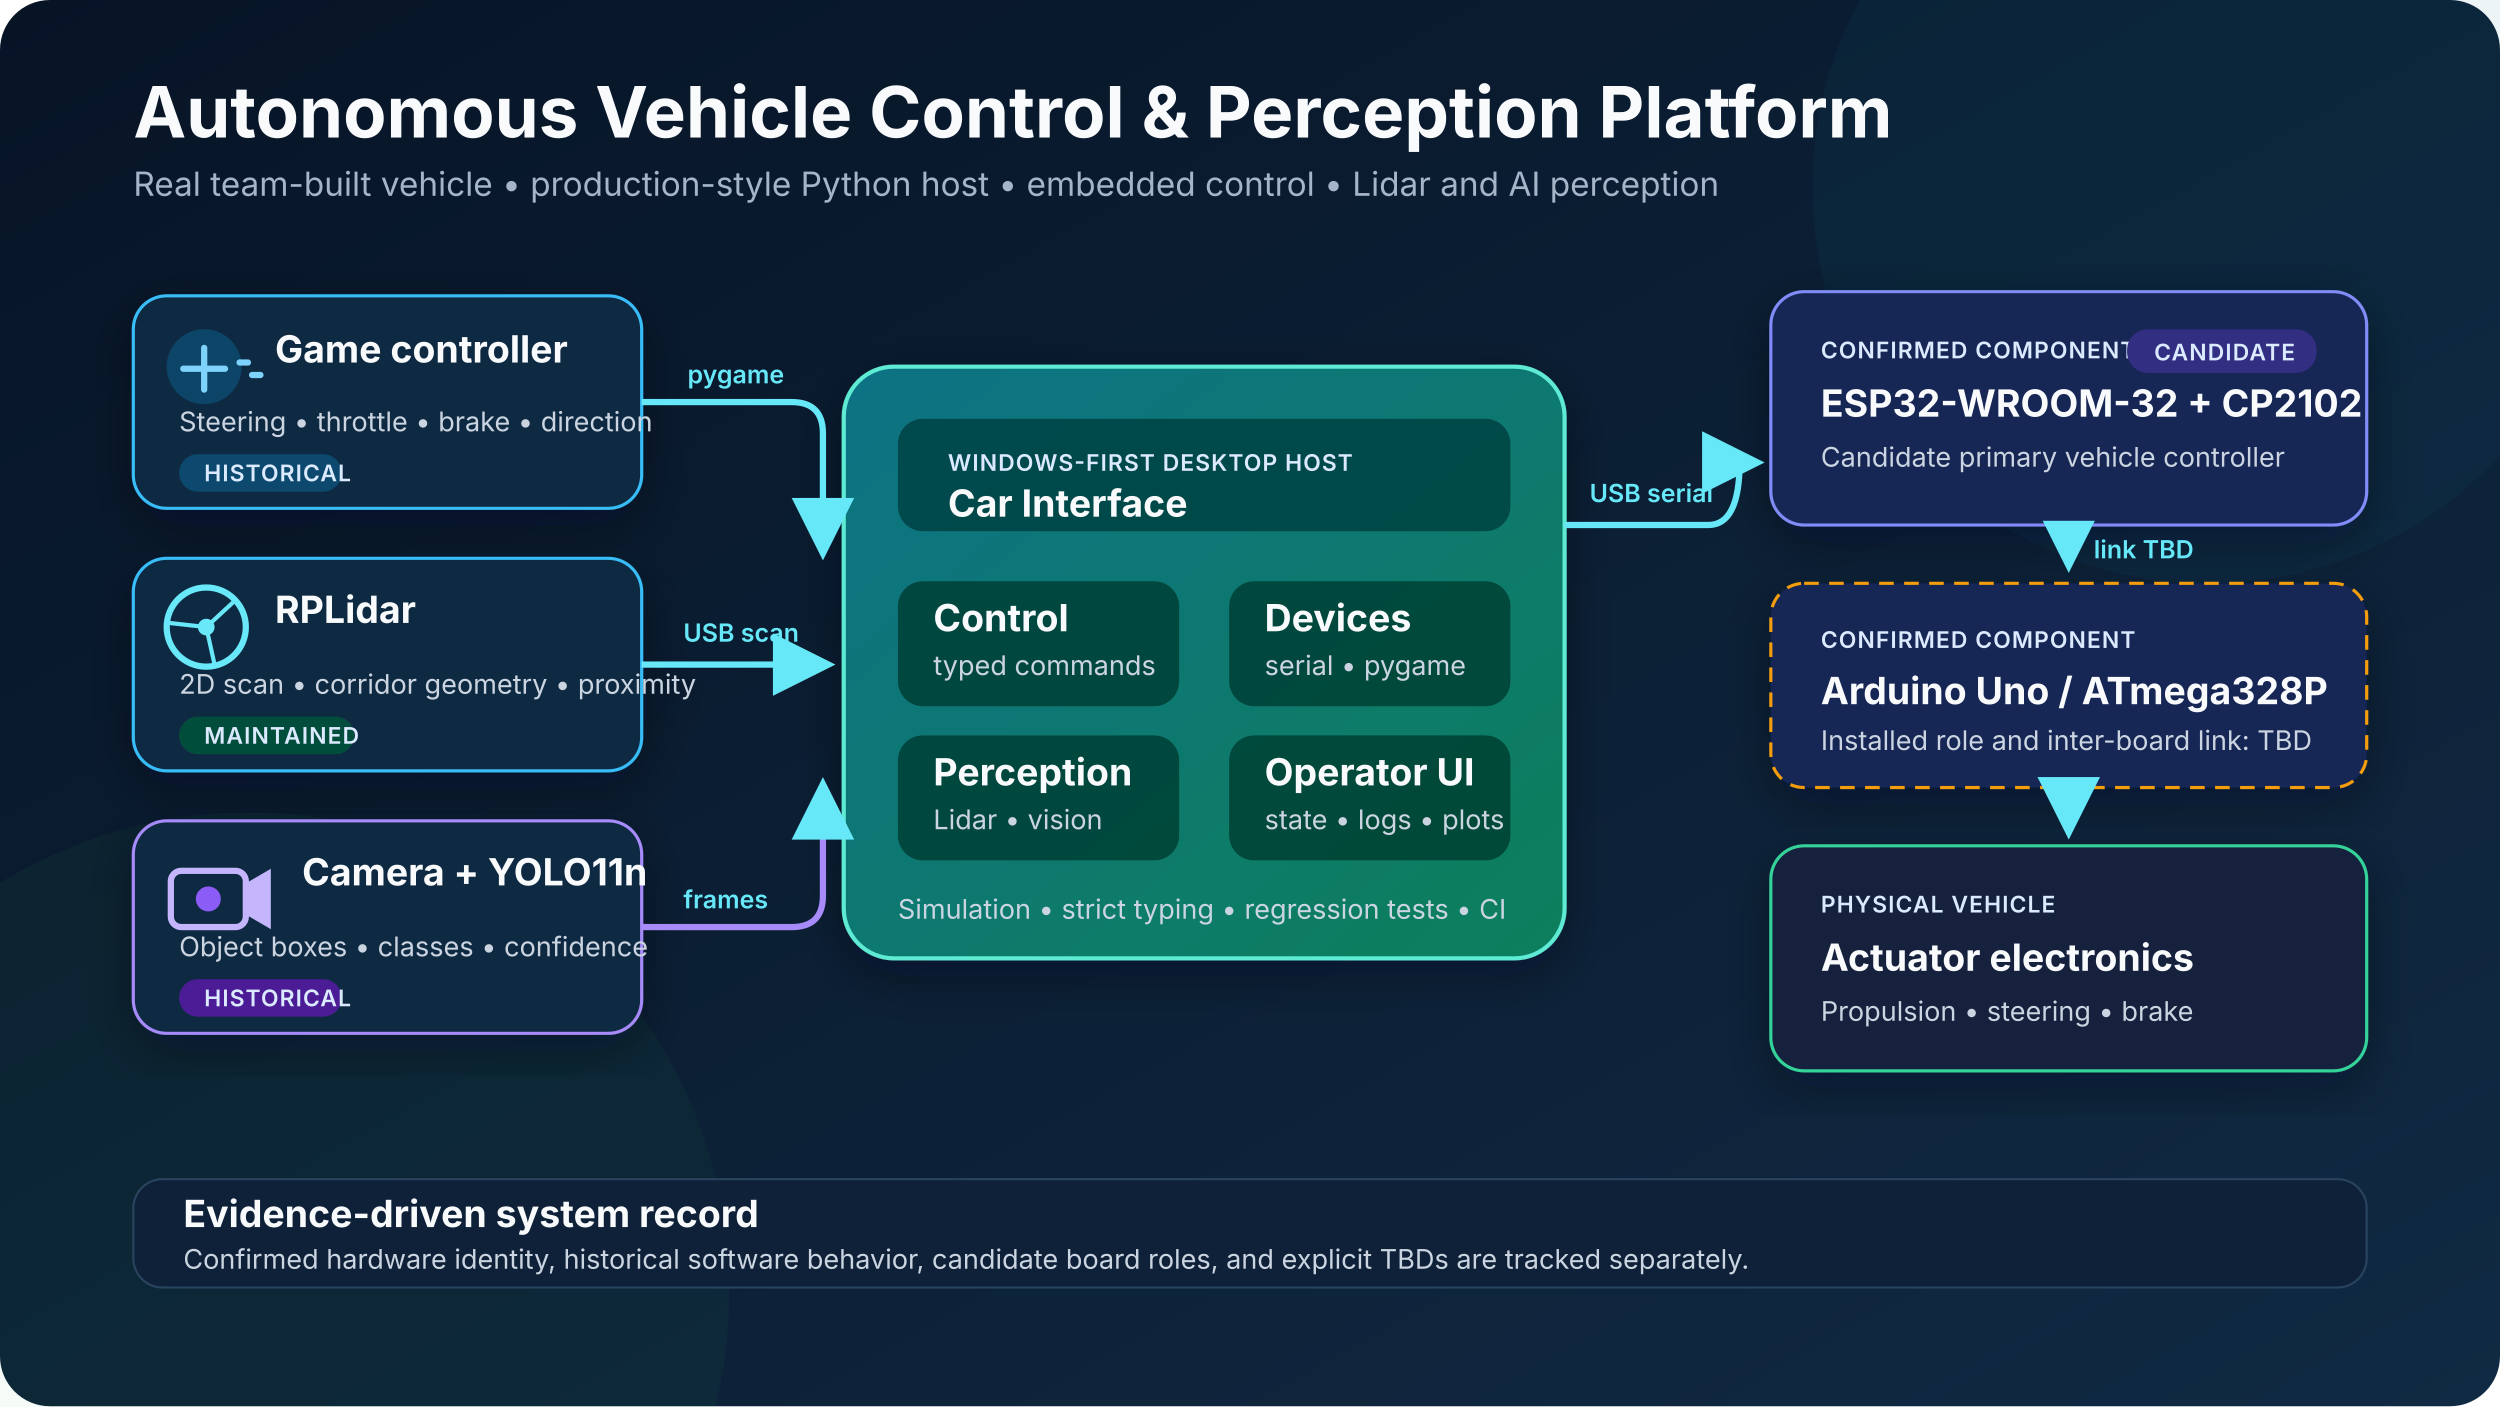
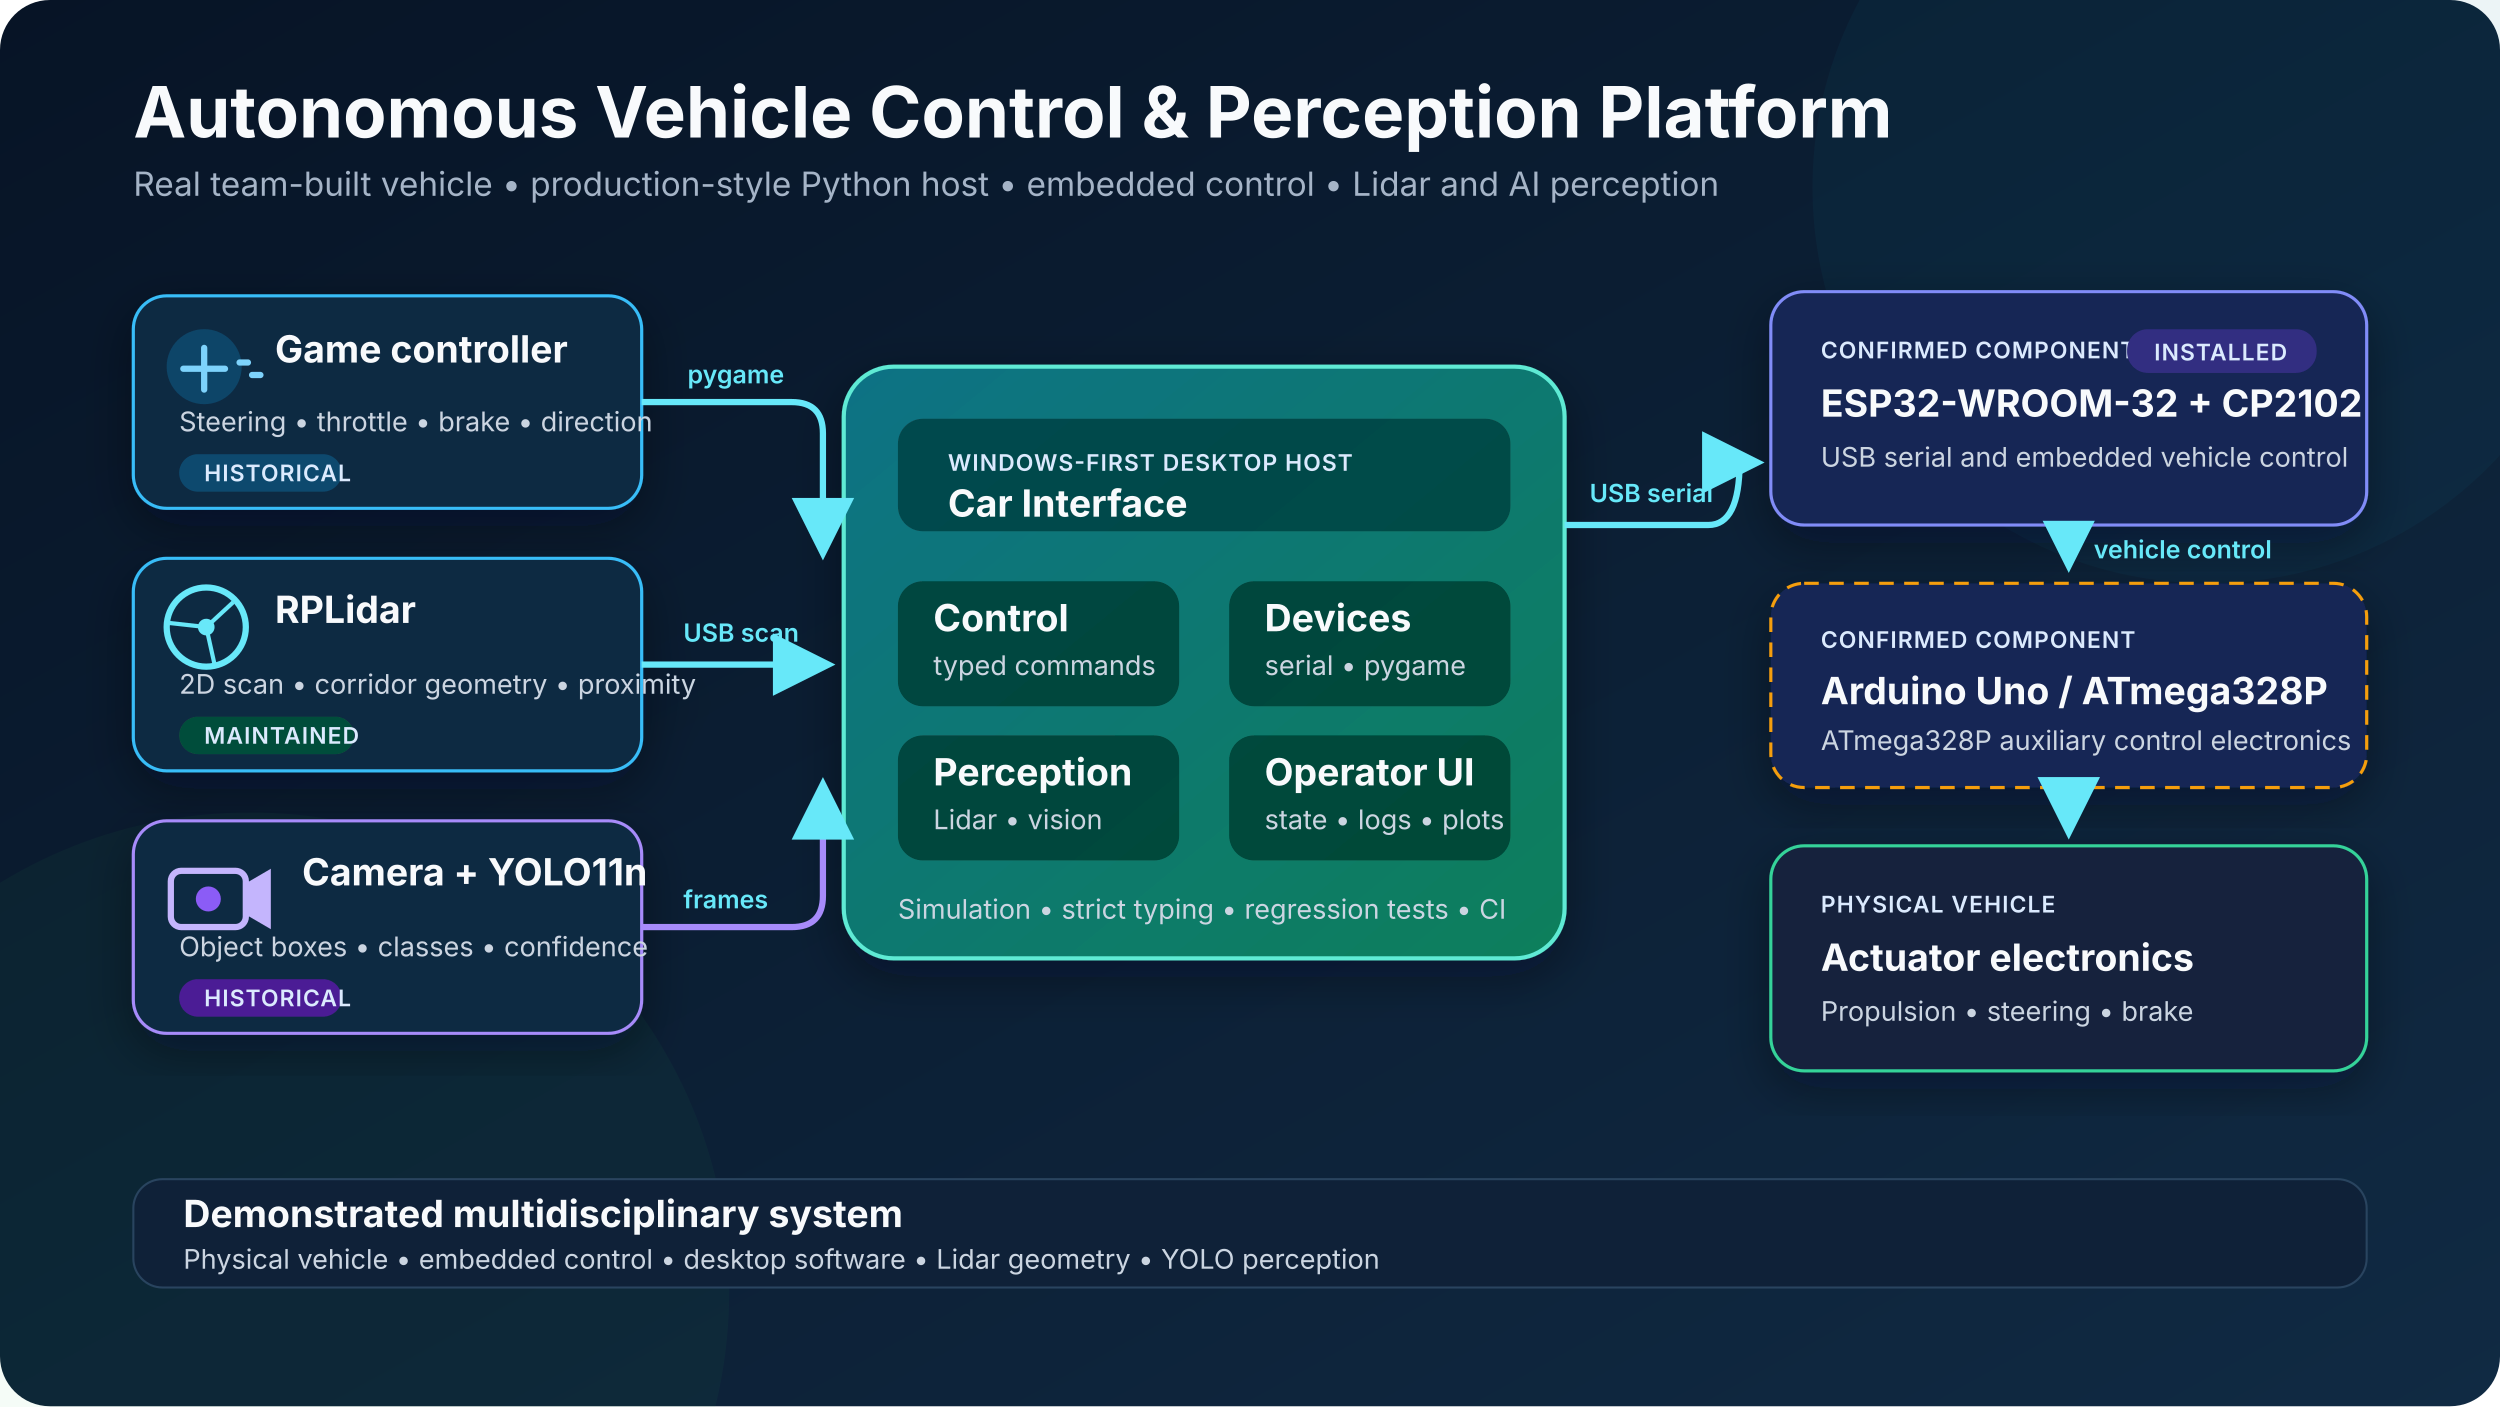
<svg xmlns="http://www.w3.org/2000/svg" width="1200" height="675" viewBox="0 0 1200 675" role="img" aria-labelledby="title desc">
  <defs>
    <linearGradient id="bg" x1="0" y1="0" x2="1" y2="1">
      <stop offset="0" stop-color="#071426" />
      <stop offset="1" stop-color="#102a43" />
    </linearGradient>
    <linearGradient id="host" x1="0" y1="0" x2="1" y2="1">
      <stop offset="0" stop-color="#0b7285" />
      <stop offset="1" stop-color="#087f5b" />
    </linearGradient>
    <filter id="shadow" x="-20%" y="-20%" width="140%" height="140%">
      <feDropShadow dx="0" dy="8" stdDeviation="12" flood-color="#020617" flood-opacity="0.38" />
    </filter>
    <marker id="arrow" markerWidth="10" markerHeight="10" refX="8" refY="5" orient="auto" markerUnits="strokeWidth">
      <path d="M0,0 L10,5 L0,10 Z" fill="#67e8f9" />
    </marker>
    <style>
      .title { font: 700 34px Inter,Segoe UI,Arial,sans-serif; fill: #f8fafc; }
      .subtitle { font: 400 16px Inter,Segoe UI,Arial,sans-serif; fill: #a5b4c7; }
      .heading { font: 700 18px Inter,Segoe UI,Arial,sans-serif; fill: #f8fafc; }
      .body { font: 400 13px Inter,Segoe UI,Arial,sans-serif; fill: #cbd5e1; }
      .small { font: 600 11px Inter,Segoe UI,Arial,sans-serif; fill: #dbeafe; letter-spacing: .5px; }
      .label { font: 600 12px Inter,Segoe UI,Arial,sans-serif; fill: #67e8f9; }
    </style>
  </defs>
  <rect width="1200" height="675" rx="24" fill="url(#bg)" />
  <circle cx="1060" cy="90" r="190" fill="#0e7490" opacity="0.08" />
  <circle cx="120" cy="620" r="230" fill="#22c55e" opacity="0.05" />
  <text x="64" y="66" class="title">Autonomous Vehicle Control &amp; Perception Platform</text>
  <text x="64" y="94" class="subtitle">Real team-built vehicle • production-style Python host • embedded control • Lidar and AI perception</text>
  <g filter="url(#shadow)">
    <rect x="64" y="142" width="244" height="102" rx="16" fill="#102a43" stroke="#38bdf8" stroke-width="1.5" />
    <circle cx="98" cy="176" r="18" fill="#0ea5e9" opacity="0.22" />
    <path d="M88 177h20M98 167v20M115 174h4M121 180h4" stroke="#7dd3fc" stroke-width="3" stroke-linecap="round" />
    <text x="132" y="174" class="heading">Game controller</text>
    <text x="86" y="207" class="body">Steering • throttle • brake • direction</text>
    <rect x="86" y="218" width="78" height="18" rx="9" fill="#0c4a6e" />
    <text x="98" y="231" class="small">HISTORICAL</text>
  </g>
  <g filter="url(#shadow)">
    <rect x="64" y="268" width="244" height="102" rx="16" fill="#102a43" stroke="#38bdf8" stroke-width="1.5" />
    <circle cx="99" cy="301" r="19" fill="none" stroke="#67e8f9" stroke-width="3" />
    <circle cx="99" cy="301" r="4" fill="#67e8f9" />
    <path d="M99 301L112 289M99 301L81 299M99 301L103 319" stroke="#67e8f9" stroke-width="2" />
    <text x="132" y="299" class="heading">RPLidar</text>
    <text x="86" y="333" class="body">2D scan • corridor geometry • proximity</text>
    <rect x="86" y="344" width="84" height="18" rx="9" fill="#064e3b" />
    <text x="98" y="357" class="small">MAINTAINED</text>
  </g>
  <g filter="url(#shadow)">
    <rect x="64" y="394" width="244" height="102" rx="16" fill="#102a43" stroke="#a78bfa" stroke-width="1.5" />
    <rect x="82" y="418" width="36" height="27" rx="5" fill="none" stroke="#c4b5fd" stroke-width="3" />
    <circle cx="100" cy="431.5" r="6" fill="#8b5cf6" />
    <path d="M118 424l12-7v29l-12-7" fill="#c4b5fd" />
    <text x="145" y="425" class="heading">Camera + YOLO11n</text>
    <text x="86" y="459" class="body">Object boxes • classes • confidence</text>
    <rect x="86" y="470" width="78" height="18" rx="9" fill="#4c1d95" />
    <text x="98" y="483" class="small">HISTORICAL</text>
  </g>
  <g filter="url(#shadow)">
    <rect x="405" y="176" width="346" height="284" rx="24" fill="url(#host)" stroke="#5eead4" stroke-width="2" />
    <rect x="431" y="201" width="294" height="54" rx="12" fill="#042f2e" opacity="0.62" />
    <text x="455" y="226" class="small">WINDOWS-FIRST DESKTOP HOST</text>
    <text x="455" y="248" class="heading">Car Interface</text>
    <rect x="431" y="279" width="135" height="60" rx="12" fill="#022c22" opacity="0.65" />
    <text x="448" y="303" class="heading">Control</text>
    <text x="448" y="324" class="body">typed commands</text>
    <rect x="590" y="279" width="135" height="60" rx="12" fill="#022c22" opacity="0.65" />
    <text x="607" y="303" class="heading">Devices</text>
    <text x="607" y="324" class="body">serial • pygame</text>
    <rect x="431" y="353" width="135" height="60" rx="12" fill="#022c22" opacity="0.65" />
    <text x="448" y="377" class="heading">Perception</text>
    <text x="448" y="398" class="body">Lidar • vision</text>
    <rect x="590" y="353" width="135" height="60" rx="12" fill="#022c22" opacity="0.65" />
    <text x="607" y="377" class="heading">Operator UI</text>
    <text x="607" y="398" class="body">state • logs • plots</text>
    <text x="431" y="441" class="body">Simulation • strict typing • regression tests • CI</text>
  </g>
  <g filter="url(#shadow)">
    <rect x="850" y="140" width="286" height="112" rx="16" fill="#172554" stroke="#818cf8" stroke-width="1.5" />
    <text x="874" y="172" class="small">CONFIRMED COMPONENT</text>
    <text x="874" y="200" class="heading">ESP32-WROOM-32 + CP2102</text>
-     <text x="874" y="224" class="body">Candidate primary vehicle controller</text>
+     <text x="874" y="224" class="body">USB serial and embedded vehicle control</text>
    <rect x="1021" y="158" width="91" height="21" rx="10" fill="#312e81" />
-     <text x="1034" y="173" class="small">CANDIDATE</text>
+     <text x="1034" y="173" class="small">INSTALLED</text>
  </g>
  <g filter="url(#shadow)">
    <rect x="850" y="280" width="286" height="98" rx="16" fill="#172554" stroke="#f59e0b" stroke-width="1.5" stroke-dasharray="7 5" />
    <text x="874" y="311" class="small">CONFIRMED COMPONENT</text>
    <text x="874" y="338" class="heading">Arduino Uno / ATmega328P</text>
-     <text x="874" y="360" class="body">Installed role and inter-board link: TBD</text>
+     <text x="874" y="360" class="body">ATmega328P auxiliary control electronics</text>
  </g>
  <g filter="url(#shadow)">
    <rect x="850" y="406" width="286" height="108" rx="16" fill="#14213d" stroke="#34d399" stroke-width="1.5" />
    <text x="874" y="438" class="small">PHYSICAL VEHICLE</text>
    <text x="874" y="466" class="heading">Actuator electronics</text>
    <text x="874" y="490" class="body">Propulsion • steering • brake</text>
  </g>
  <path d="M308 193H380Q395 193 395 208V263" fill="none" stroke="#67e8f9" stroke-width="3" marker-end="url(#arrow)" />
  <path d="M308 319H380Q395 319 395 319" fill="none" stroke="#67e8f9" stroke-width="3" marker-end="url(#arrow)" />
  <path d="M308 445H380Q395 445 395 430V379" fill="none" stroke="#a78bfa" stroke-width="3" marker-end="url(#arrow)" />
  <text x="330" y="184" class="label">pygame</text>
  <text x="328" y="308" class="label">USB scan</text>
  <text x="328" y="436" class="label">frames</text>
  <path d="M751 252H820Q835 252 835 222H841" fill="none" stroke="#67e8f9" stroke-width="3" marker-end="url(#arrow)" />
  <text x="763" y="241" class="label">USB serial</text>
  <path d="M993 252V270" fill="none" stroke="#fbbf24" stroke-width="2.5" stroke-dasharray="7 6" marker-end="url(#arrow)" />
-   <text x="1005" y="268" class="label" fill="#fbbf24">link TBD</text>
+   <text x="1005" y="268" class="label" fill="#fbbf24">vehicle control</text>
  <path d="M993 378V397" fill="none" stroke="#67e8f9" stroke-width="3" marker-end="url(#arrow)" />
  <rect x="64" y="566" width="1072" height="52" rx="14" fill="#0f2138" stroke="#29445f" />
-   <text x="88" y="589" class="heading">Evidence-driven system record</text>
-   <text x="88" y="609" class="body">Confirmed hardware identity, historical software behavior, candidate board roles, and explicit TBDs are tracked separately.</text>
+   <text x="88" y="589" class="heading">Demonstrated multidisciplinary system</text>
+   <text x="88" y="609" class="body">Physical vehicle • embedded control • desktop software • Lidar geometry • YOLO perception</text>
</svg>
